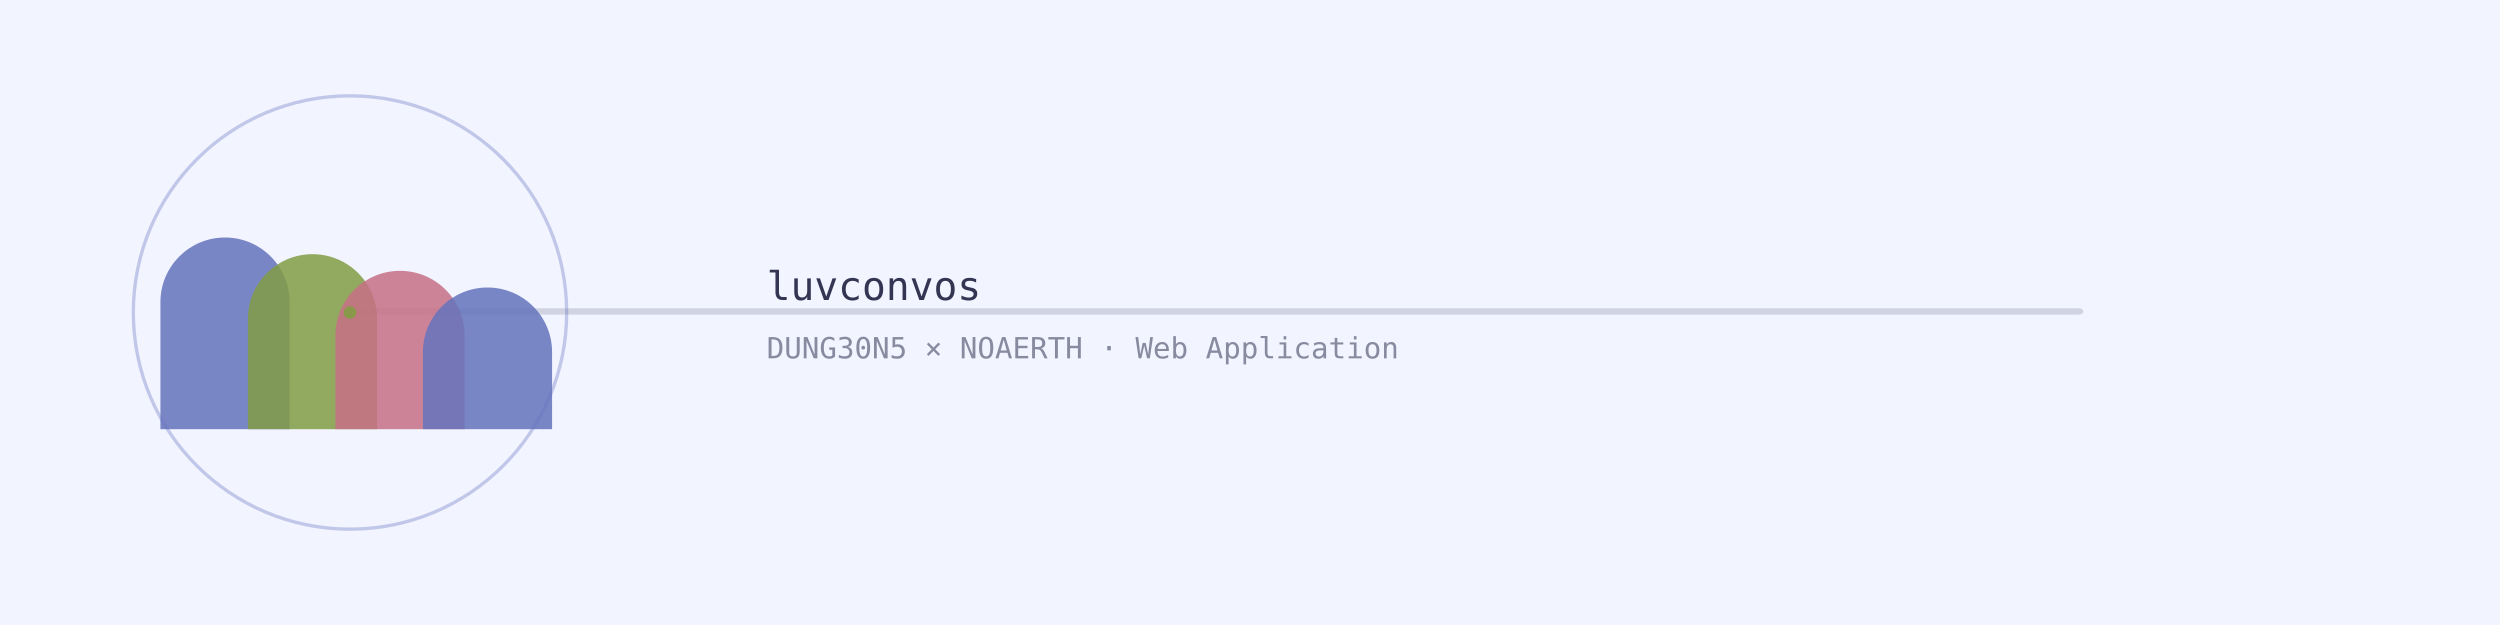
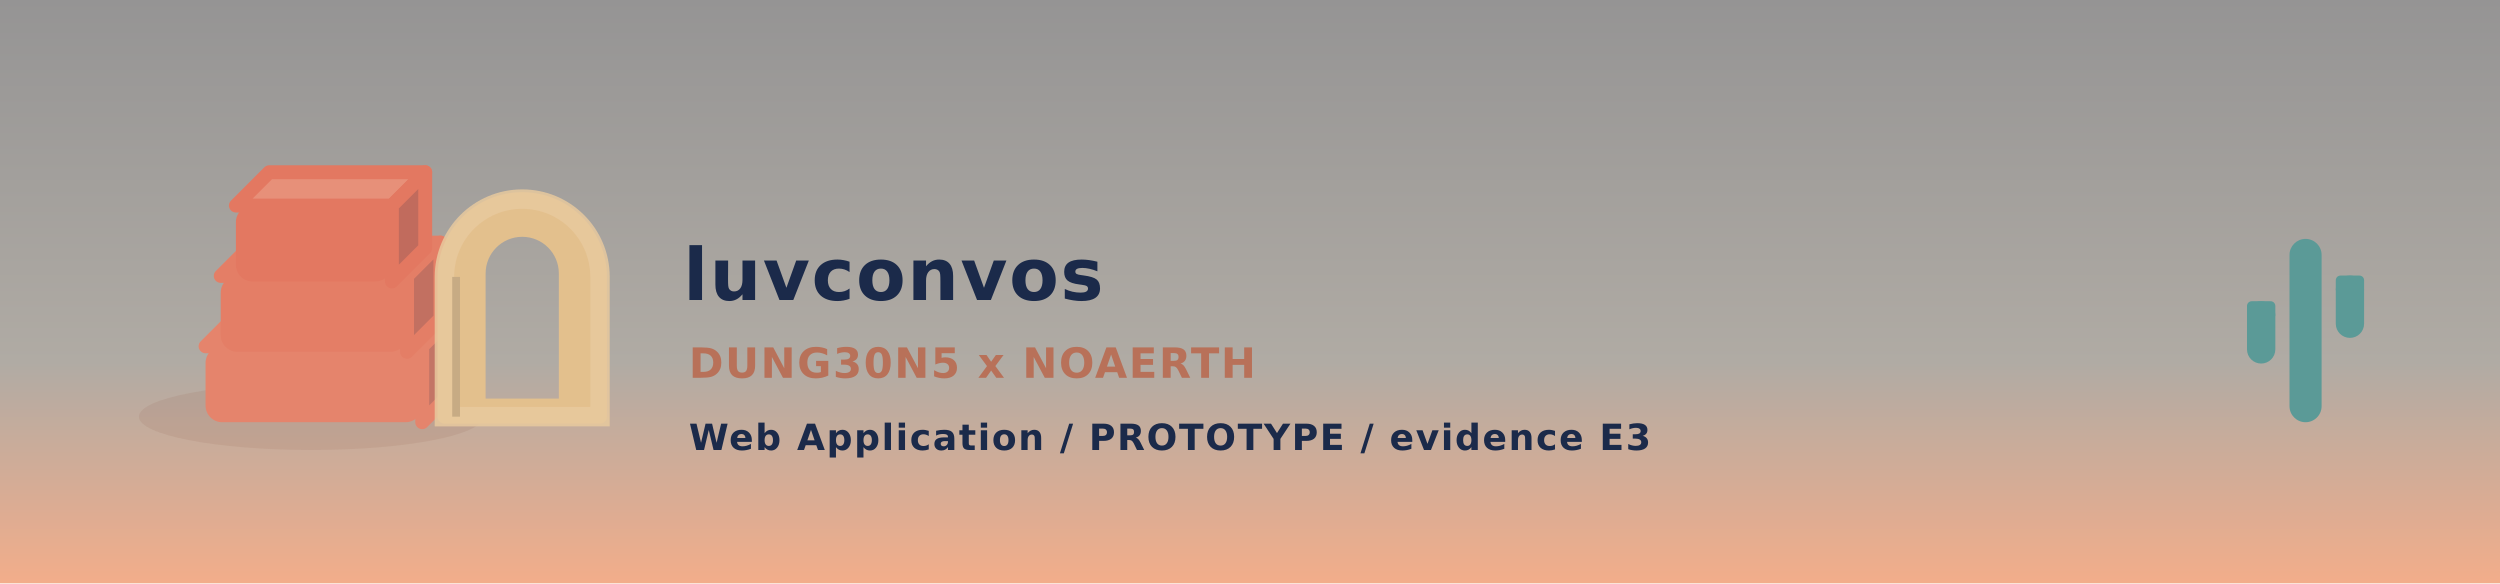
- <svg xmlns="http://www.w3.org/2000/svg" viewBox="0 0 1200 300" width="1200" height="300" role="img" aria-label="luvconvos identity object">
-   <rect width="1200" height="300" fill="#f2f4ff" />
-   <defs>
-     <linearGradient id="gft" x1="0" y1="0" x2="1" y2="1">
-       <stop offset="0%" stop-color="#6473bc" />
-       <stop offset="100%" stop-color="#829d44" />
-     </linearGradient>
-   </defs>
-   <rect x="168.00" y="148.00" width="832.00" height="3.00" rx="2.00" fill="rgba(31,33,65,0.160)" opacity="1.00" />
-   <path d="M77.00,206.00 L77.00,145.00 A31.00,31.00 0 0 1 139.00,145.00 L139.00,206.00 Z" fill="rgba(100,115,188,0.850)" opacity="1.00" />
-   <path d="M119.00,206.00 L119.00,153.00 A31.00,31.00 0 0 1 181.00,153.00 L181.00,206.00 Z" fill="rgba(130,157,68,0.850)" opacity="1.00" />
-   <path d="M161.00,206.00 L161.00,161.00 A31.00,31.00 0 0 1 223.00,161.00 L223.00,206.00 Z" fill="rgba(199,112,133,0.850)" opacity="1.00" />
-   <path d="M203.00,206.00 L203.00,169.00 A31.00,31.00 0 0 1 265.00,169.00 L265.00,206.00 Z" fill="rgba(100,115,188,0.850)" opacity="1.00" />
+ <svg xmlns="http://www.w3.org/2000/svg" width="900" height="210" viewBox="0 0 900 210" role="img" aria-label="luvconvos - identity object">
+   <linearGradient id="skyf" x1="0" y1="0" x2="0" y2="1">
+     <stop offset="0" stop-color="#959494" />
+     <stop offset="0.62" stop-color="#b0aba4" />
+     <stop offset="1" stop-color="#f3ad8a" />
+   </linearGradient>
+   <rect width="900" height="210" fill="url(#skyf)" />
+   <rect x="0" y="352" width="900" height="-142" fill="#e9cda3" />
+   <rect x="0" y="352" width="900" height="3" fill="#ebd1a9" />
+   <ellipse cx="112" cy="150" rx="62" ry="12" fill="rgba(138,90,68,0.11)" />
  <g>
-     <circle cx="168.00" cy="150.00" r="104.00" fill="none" stroke="rgba(100,115,188,0.350)" stroke-width="1.60" opacity="1.00" />
-     <animate attributeName="opacity" values="0.25;1.0;0.25" dur="15.9s" begin="0s" repeatCount="indefinite" />
+     <path d="M74,124.67 L152,124.67 L164,112.67 L86,112.67 Z" fill="#e99a82" stroke="#e5846c" stroke-width="5" stroke-linejoin="round" />
+     <path d="M152,124.67 L164,112.67 L164,140 L152,152 Z" fill="#c37566" stroke="#e5846c" stroke-width="5" stroke-linejoin="round" />
+     <rect x="74" y="124.67" width="78" height="27.33" rx="6" fill="#e5846c" />
+     <path d="M79.46,99.33 L146.54,99.33 L158.54,87.33 L91.46,87.33 Z" fill="#e8957d" stroke="#e47e66" stroke-width="5" stroke-linejoin="round" />
+     <path d="M146.54,99.33 L158.54,87.33 L158.54,114.67 L146.54,126.67 Z" fill="#c27061" stroke="#e47e66" stroke-width="5" stroke-linejoin="round" />
+     <rect x="79.46" y="99.33" width="67.08" height="27.33" rx="6" fill="#e47e66" />
+     <path d="M84.92,74 L141.08,74 L153.08,62 L96.92,62 Z" fill="#e79079" stroke="#e37861" stroke-width="5" stroke-linejoin="round" />
+     <path d="M141.08,74 L153.08,62 L153.08,89.33 L141.08,101.33 Z" fill="#c16b5d" stroke="#e37861" stroke-width="5" stroke-linejoin="round" />
+     <rect x="84.92" y="74" width="56.16" height="27.33" rx="6" fill="#e37861" />
+     <animate attributeName="opacity" values="0.72;1;0.72" dur="6s" begin="0s" repeatCount="indefinite" />
  </g>
-   <circle cx="168" cy="150" r="3" fill="rgba(130,157,68,0.900)">
-     <animate attributeName="opacity" values="0.35;0.95;0.35" dur="15.9s" begin="0s" repeatCount="indefinite" />
-   </circle>
-   <text x="368" y="144" font-family="ui-monospace,Menlo,monospace" font-size="19" fill="rgba(31,33,65,0.900)">luvconvos</text>
-   <text x="368" y="172" font-family="ui-monospace,Menlo,monospace" font-size="14" fill="rgba(31,33,65,0.500)">DUNG30N5 × NOAERTH · Web Application</text>
+   <path d="M160,150 L160,99.68 A28,28 0 0 1 216,99.68 L216,150 Z M172.32,146 L172.32,98.43 A15.68,15.68 0 0 1 203.68,98.43 L203.68,146 Z" fill="#e3c08d" fill-rule="evenodd" stroke="#e3c08d" stroke-width="5" stroke-linejoin="round" />
+   <path d="M160,150 L160,99.68 A28,28 0 0 1 216,99.68 L216,150 Z" fill="none" stroke="#e8c99d" stroke-width="7" stroke-linecap="round" opacity="0.85" />
+   <rect x="162.8" y="99.68" width="2.8" height="50.32" fill="#c7ab84" />
+   <text x="246" y="108" font-family="Verdana,DejaVu Sans,sans-serif" font-size="26" font-weight="700" letter-spacing="0.6" fill="#1b2a4a" text-anchor="start">luvconvos</text>
+   <text x="248" y="136" font-family="Verdana,DejaVu Sans,sans-serif" font-size="15" font-weight="700" letter-spacing="0.6" fill="#b87159" text-anchor="start">DUNG30N5 x NOAERTH</text>
+   <text x="248" y="162" font-family="Verdana,DejaVu Sans,sans-serif" font-size="13" font-weight="700" letter-spacing="0.6" fill="#1b2a4a" text-anchor="start">Web Application  /  PROTOTYPE  /  evidence E3</text>
+   <rect x="824.22" y="86" width="11.56" height="66" rx="5.78" fill="#5b9a97" />
+   <rect x="808.92" y="108.44" width="10.2" height="22.44" rx="5.1" fill="#5b9a97" />
+   <rect x="808.92" y="108.44" width="10.2" height="6.6" rx="1.7" fill="#5b9a97" />
+   <rect x="840.88" y="99.2" width="10.2" height="22.44" rx="5.1" fill="#5b9a97" />
+   <rect x="840.88" y="99.2" width="10.2" height="6.6" rx="1.7" fill="#5b9a97" />
</svg>
